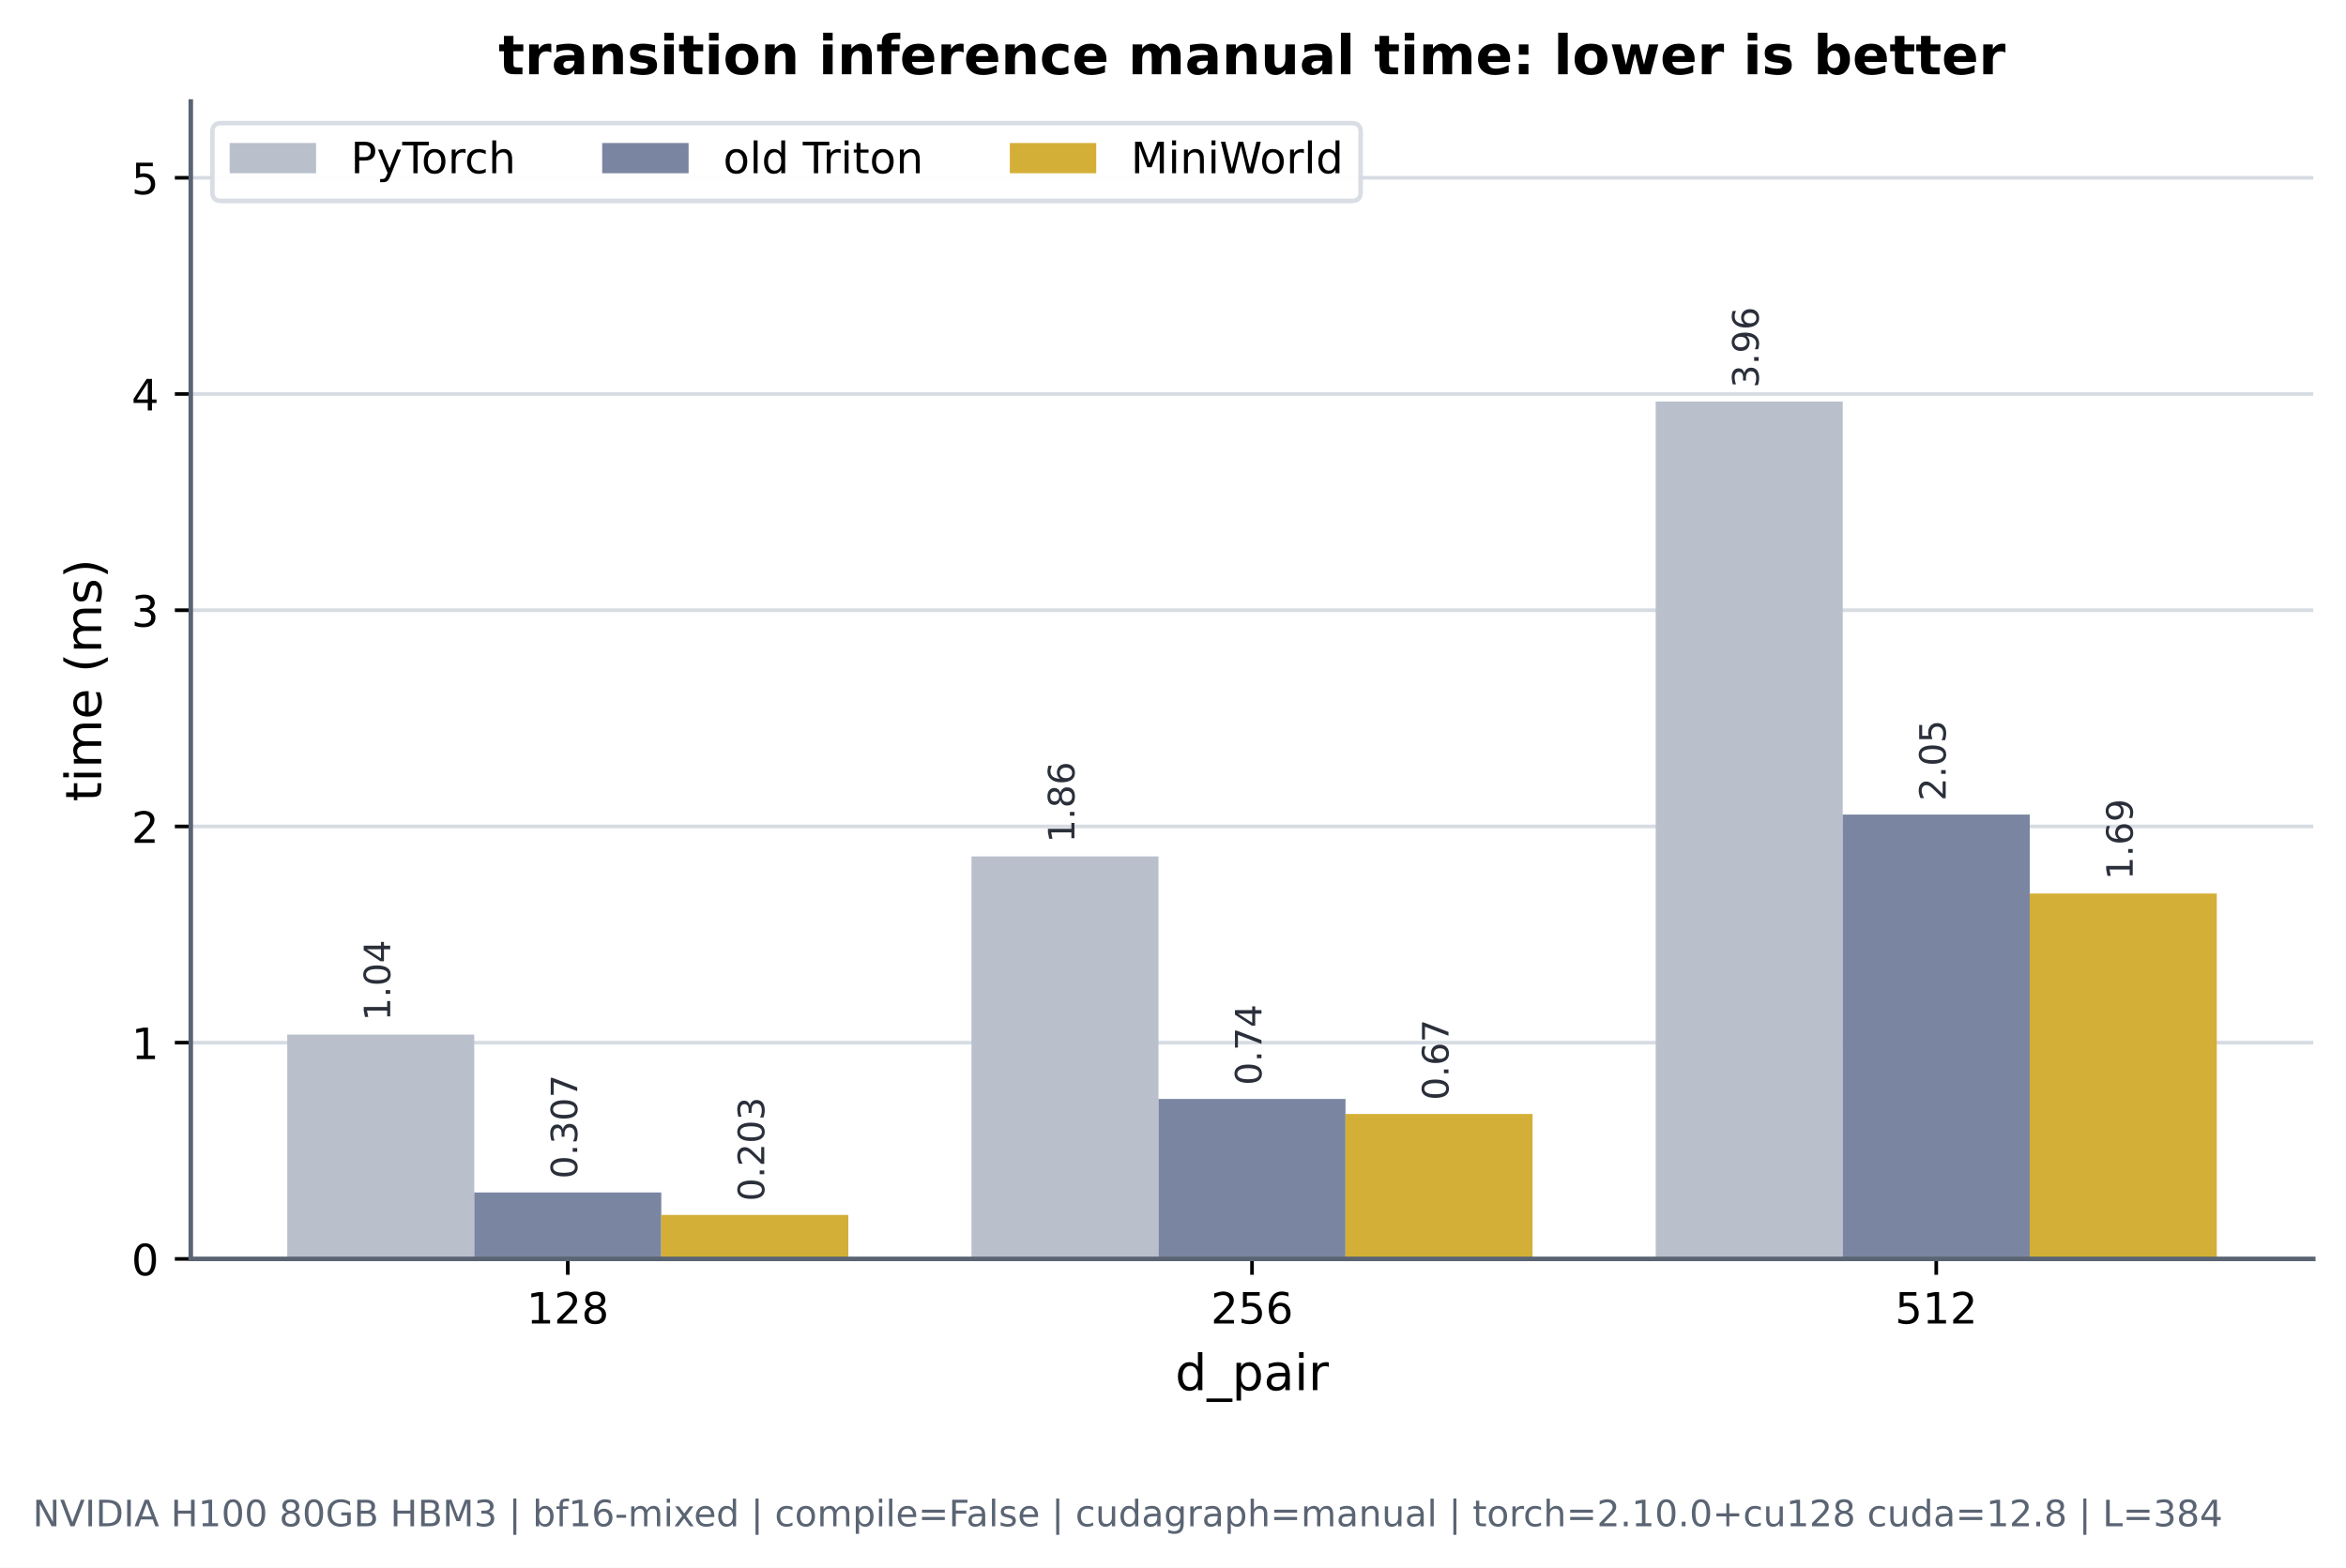
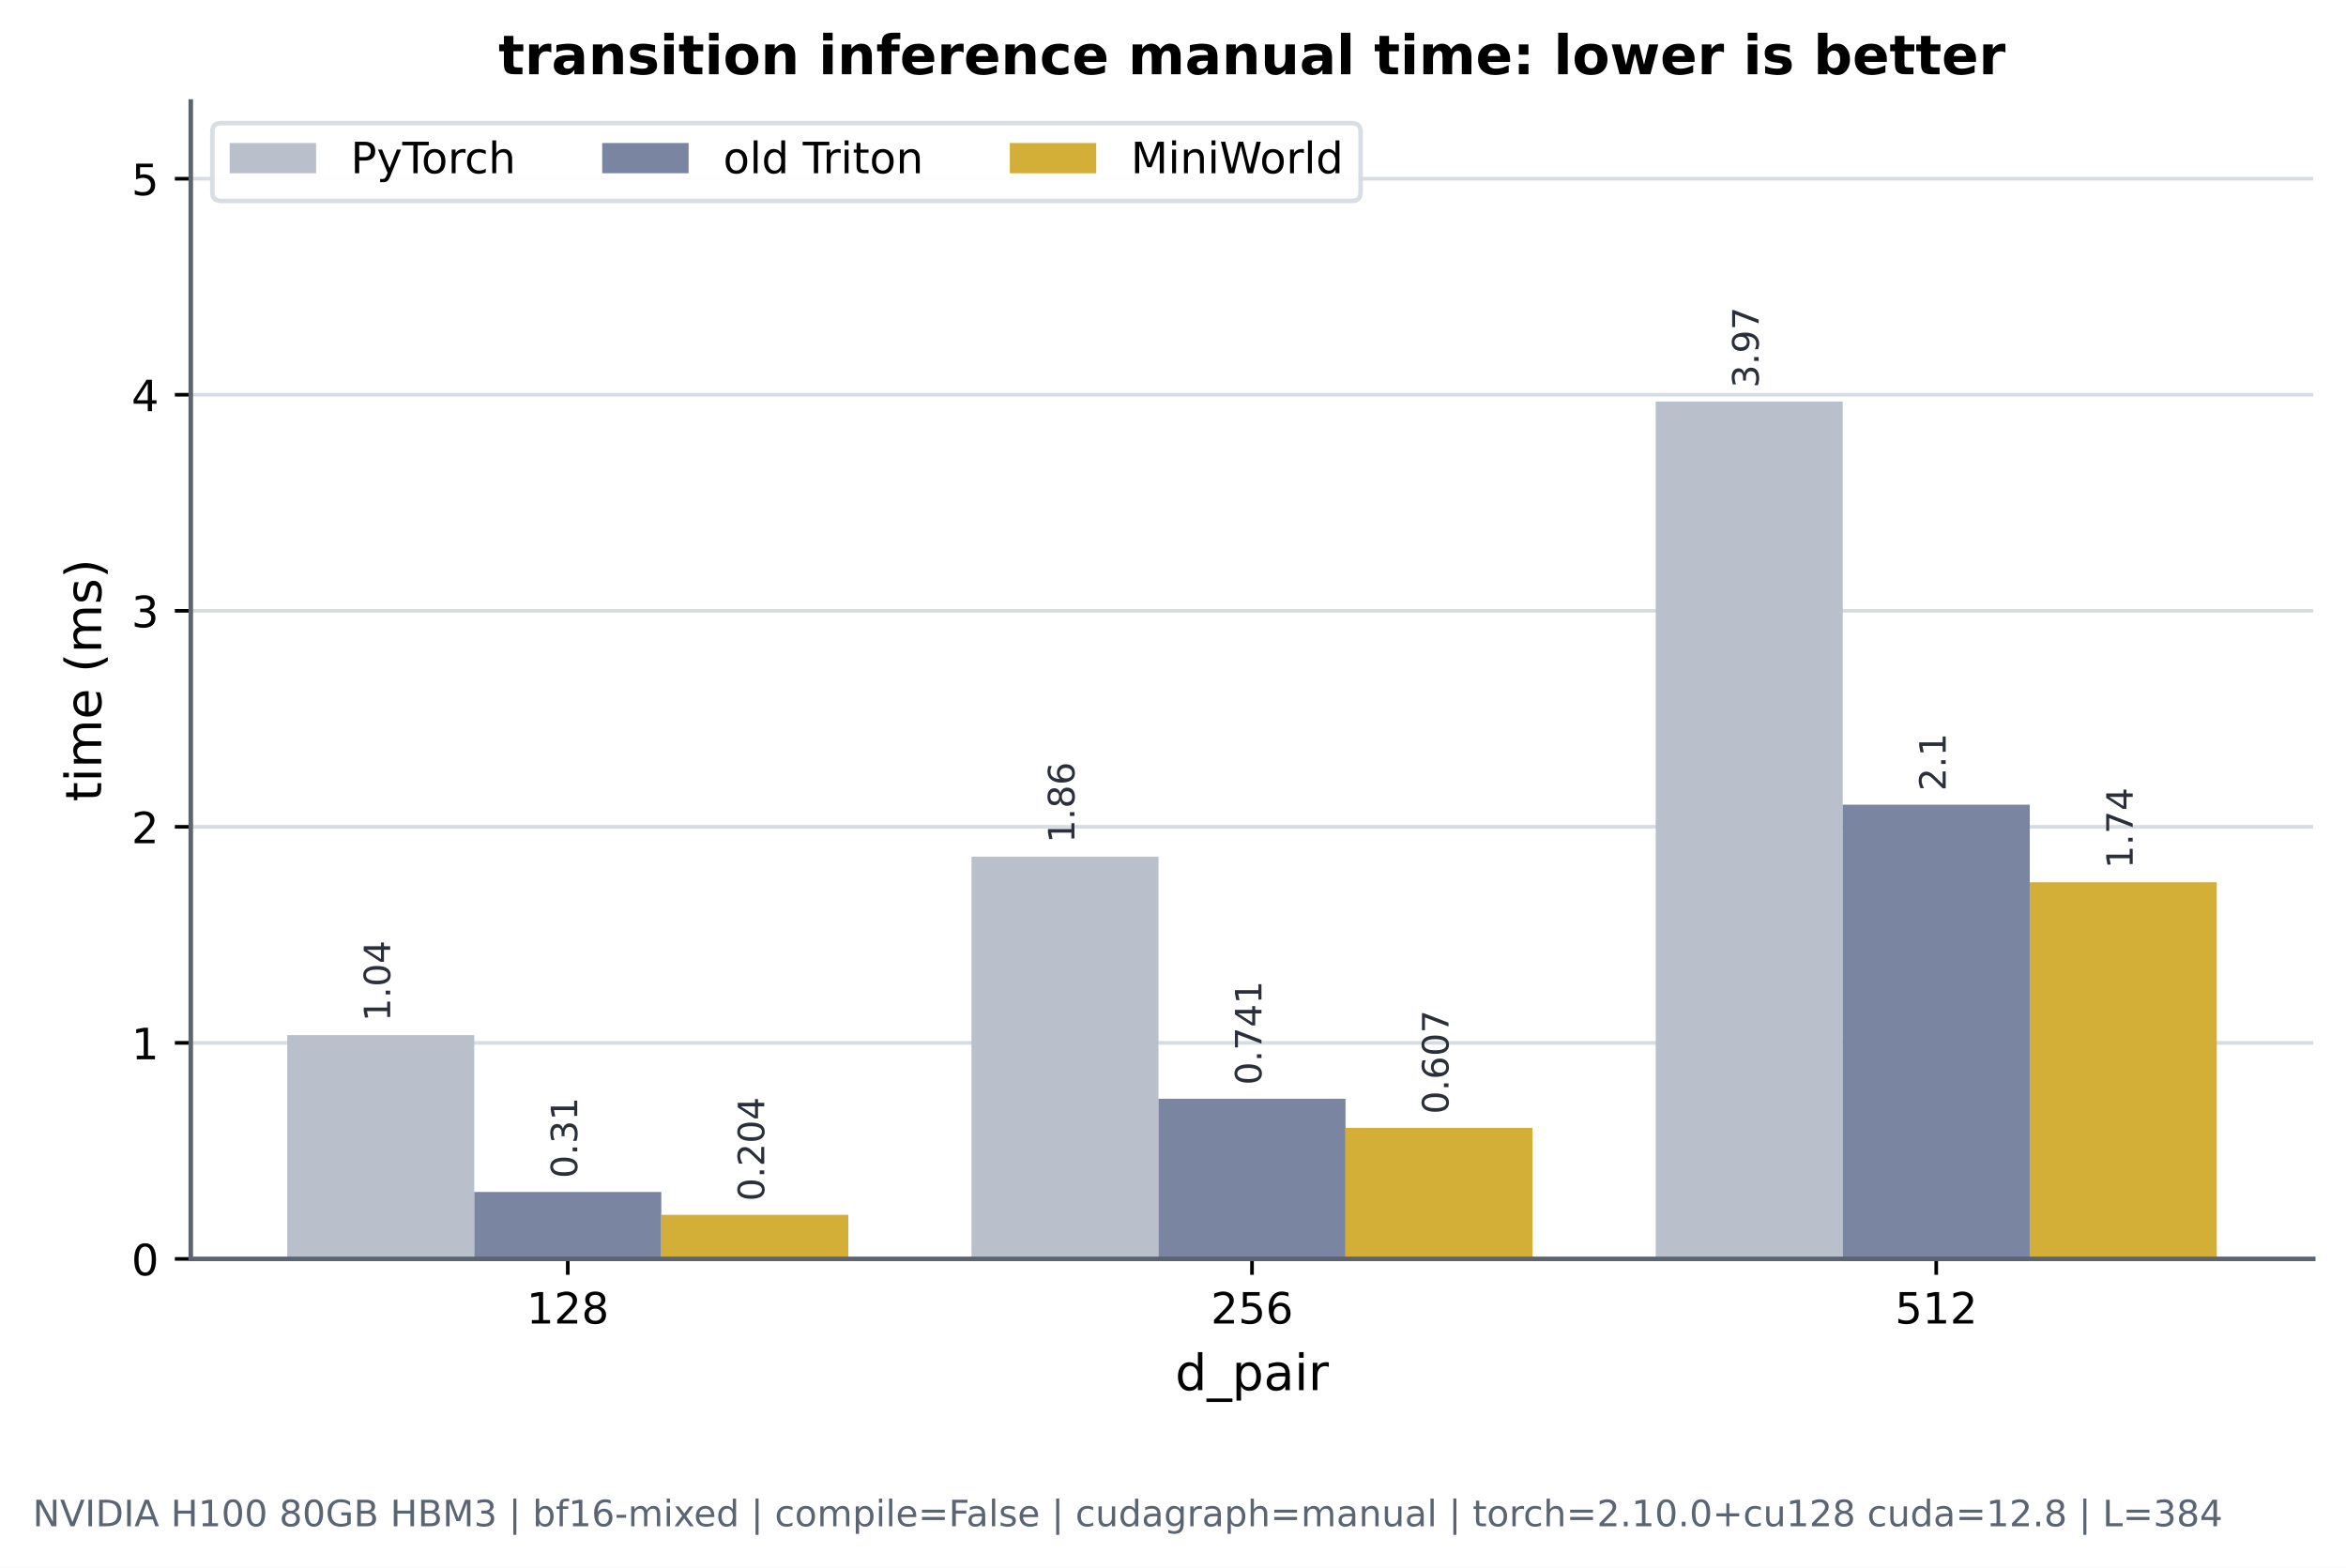
<svg xmlns="http://www.w3.org/2000/svg" xmlns:xlink="http://www.w3.org/1999/xlink" width="515.736pt" height="344.665pt" viewBox="0 0 515.736 344.665" version="1.1">
  <defs>
    <style type="text/css">*{stroke-linejoin: round; stroke-linecap: butt}</style>
  </defs>
  <g id="figure_1">
    <g id="patch_1">
      <path d="M 0 344.665  L 515.736 344.665  L 515.736 0  L 0 0  z " style="fill: #ffffff" />
    </g>
    <g id="axes_1">
      <g id="patch_2">
        <path d="M 41.939 276.762  L 508.536 276.762  L 508.536 22.318  L 41.939 22.318  z " style="fill: #ffffff" />
      </g>
      <g id="matplotlib.axis_1">
        <g id="xtick_1">
          <g id="line2d_1">
            <defs>
-               <path id="m200c938195" d="M 0 0  L 0 3.5  " style="stroke: #000000; stroke-width: 0.8" />
+               <path id="mef04674d12" d="M 0 0  L 0 3.5  " style="stroke: #000000; stroke-width: 0.8" />
            </defs>
            <g>
-               <use xlink:href="#m200c938195" x="124.819" y="276.762" style="stroke: #000000; stroke-width: 0.8" />
+               <use xlink:href="#mef04674d12" x="124.819" y="276.762" style="stroke: #000000; stroke-width: 0.8" />
            </g>
          </g>
          <g id="text_1">
            <text style="font-size: 9.5px; font-family: 'DejaVu Sans', 'Arial', 'Helvetica', sans-serif; text-anchor: middle" x="124.819" y="290.98" transform="rotate(-0 124.819 290.9801)">128</text>
          </g>
        </g>
        <g id="xtick_2">
          <g id="line2d_2">
            <g>
-               <use xlink:href="#m200c938195" x="275.237" y="276.762" style="stroke: #000000; stroke-width: 0.8" />
+               <use xlink:href="#mef04674d12" x="275.237" y="276.762" style="stroke: #000000; stroke-width: 0.8" />
            </g>
          </g>
          <g id="text_2">
            <text style="font-size: 9.5px; font-family: 'DejaVu Sans', 'Arial', 'Helvetica', sans-serif; text-anchor: middle" x="275.237" y="290.98" transform="rotate(-0 275.2373 290.9801)">256</text>
          </g>
        </g>
        <g id="xtick_3">
          <g id="line2d_3">
            <g>
-               <use xlink:href="#m200c938195" x="425.656" y="276.762" style="stroke: #000000; stroke-width: 0.8" />
+               <use xlink:href="#mef04674d12" x="425.656" y="276.762" style="stroke: #000000; stroke-width: 0.8" />
            </g>
          </g>
          <g id="text_3">
            <text style="font-size: 9.5px; font-family: 'DejaVu Sans', 'Arial', 'Helvetica', sans-serif; text-anchor: middle" x="425.656" y="290.98" transform="rotate(-0 425.6555 290.9801)">512</text>
          </g>
        </g>
        <g id="text_4">
          <text style="font-size: 11px; font-family: 'DejaVu Sans', 'Arial', 'Helvetica', sans-serif; text-anchor: middle" x="275.237" y="305.621" transform="rotate(-0 275.2373 305.6206)">d_pair</text>
        </g>
      </g>
      <g id="matplotlib.axis_2">
        <g id="ytick_1">
          <g id="line2d_4">
-             <path d="M 41.939 276.762  L 508.536 276.762  " clip-path="url(#pf196909f9f)" style="fill: none; stroke: #d7dce3; stroke-width: 0.8; stroke-linecap: square" />
+             <path d="M 41.939 276.762  L 508.536 276.762  " clip-path="url(#p80a328e83c)" style="fill: none; stroke: #d7dce3; stroke-width: 0.8; stroke-linecap: square" />
          </g>
          <g id="line2d_5">
            <defs>
-               <path id="mbc3a599fed" d="M 0 0  L -3.5 0  " style="stroke: #000000; stroke-width: 0.8" />
+               <path id="mc311ea7334" d="M 0 0  L -3.5 0  " style="stroke: #000000; stroke-width: 0.8" />
            </defs>
            <g>
-               <use xlink:href="#mbc3a599fed" x="41.939" y="276.762" style="stroke: #000000; stroke-width: 0.8" />
+               <use xlink:href="#mc311ea7334" x="41.939" y="276.762" style="stroke: #000000; stroke-width: 0.8" />
            </g>
          </g>
          <g id="text_5">
            <text style="font-size: 9.5px; font-family: 'DejaVu Sans', 'Arial', 'Helvetica', sans-serif; text-anchor: end" x="34.939" y="280.371" transform="rotate(-0 34.93858 280.3712)">0</text>
          </g>
        </g>
        <g id="ytick_2">
          <g id="line2d_6">
-             <path d="M 41.939 229.226  L 508.536 229.226  " clip-path="url(#pf196909f9f)" style="fill: none; stroke: #d7dce3; stroke-width: 0.8; stroke-linecap: square" />
+             <path d="M 41.939 229.268  L 508.536 229.268  " clip-path="url(#p80a328e83c)" style="fill: none; stroke: #d7dce3; stroke-width: 0.8; stroke-linecap: square" />
          </g>
          <g id="line2d_7">
            <g>
-               <use xlink:href="#mbc3a599fed" x="41.939" y="229.226" style="stroke: #000000; stroke-width: 0.8" />
+               <use xlink:href="#mc311ea7334" x="41.939" y="229.268" style="stroke: #000000; stroke-width: 0.8" />
            </g>
          </g>
          <g id="text_6">
-             <text style="font-size: 9.5px; font-family: 'DejaVu Sans', 'Arial', 'Helvetica', sans-serif; text-anchor: end" x="34.939" y="232.835" transform="rotate(-0 34.93858 232.835)">1</text>
+             <text style="font-size: 9.5px; font-family: 'DejaVu Sans', 'Arial', 'Helvetica', sans-serif; text-anchor: end" x="34.939" y="232.877" transform="rotate(-0 34.93858 232.8773)">1</text>
          </g>
        </g>
        <g id="ytick_3">
          <g id="line2d_8">
-             <path d="M 41.939 181.69  L 508.536 181.69  " clip-path="url(#pf196909f9f)" style="fill: none; stroke: #d7dce3; stroke-width: 0.8; stroke-linecap: square" />
+             <path d="M 41.939 181.774  L 508.536 181.774  " clip-path="url(#p80a328e83c)" style="fill: none; stroke: #d7dce3; stroke-width: 0.8; stroke-linecap: square" />
          </g>
          <g id="line2d_9">
            <g>
-               <use xlink:href="#mbc3a599fed" x="41.939" y="181.69" style="stroke: #000000; stroke-width: 0.8" />
+               <use xlink:href="#mc311ea7334" x="41.939" y="181.774" style="stroke: #000000; stroke-width: 0.8" />
            </g>
          </g>
          <g id="text_7">
-             <text style="font-size: 9.5px; font-family: 'DejaVu Sans', 'Arial', 'Helvetica', sans-serif; text-anchor: end" x="34.939" y="185.299" transform="rotate(-0 34.93858 185.2987)">2</text>
+             <text style="font-size: 9.5px; font-family: 'DejaVu Sans', 'Arial', 'Helvetica', sans-serif; text-anchor: end" x="34.939" y="185.383" transform="rotate(-0 34.93858 185.3834)">2</text>
          </g>
        </g>
        <g id="ytick_4">
          <g id="line2d_10">
-             <path d="M 41.939 134.153  L 508.536 134.153  " clip-path="url(#pf196909f9f)" style="fill: none; stroke: #d7dce3; stroke-width: 0.8; stroke-linecap: square" />
+             <path d="M 41.939 134.281  L 508.536 134.281  " clip-path="url(#p80a328e83c)" style="fill: none; stroke: #d7dce3; stroke-width: 0.8; stroke-linecap: square" />
          </g>
          <g id="line2d_11">
            <g>
-               <use xlink:href="#mbc3a599fed" x="41.939" y="134.153" style="stroke: #000000; stroke-width: 0.8" />
+               <use xlink:href="#mc311ea7334" x="41.939" y="134.281" style="stroke: #000000; stroke-width: 0.8" />
            </g>
          </g>
          <g id="text_8">
-             <text style="font-size: 9.5px; font-family: 'DejaVu Sans', 'Arial', 'Helvetica', sans-serif; text-anchor: end" x="34.939" y="137.762" transform="rotate(-0 34.93858 137.7624)">3</text>
+             <text style="font-size: 9.5px; font-family: 'DejaVu Sans', 'Arial', 'Helvetica', sans-serif; text-anchor: end" x="34.939" y="137.889" transform="rotate(-0 34.93858 137.8894)">3</text>
          </g>
        </g>
        <g id="ytick_5">
          <g id="line2d_12">
-             <path d="M 41.939 86.617  L 508.536 86.617  " clip-path="url(#pf196909f9f)" style="fill: none; stroke: #d7dce3; stroke-width: 0.8; stroke-linecap: square" />
+             <path d="M 41.939 86.787  L 508.536 86.787  " clip-path="url(#p80a328e83c)" style="fill: none; stroke: #d7dce3; stroke-width: 0.8; stroke-linecap: square" />
          </g>
          <g id="line2d_13">
            <g>
-               <use xlink:href="#mbc3a599fed" x="41.939" y="86.617" style="stroke: #000000; stroke-width: 0.8" />
+               <use xlink:href="#mc311ea7334" x="41.939" y="86.787" style="stroke: #000000; stroke-width: 0.8" />
            </g>
          </g>
          <g id="text_9">
-             <text style="font-size: 9.5px; font-family: 'DejaVu Sans', 'Arial', 'Helvetica', sans-serif; text-anchor: end" x="34.939" y="90.226" transform="rotate(-0 34.93858 90.22608)">4</text>
+             <text style="font-size: 9.5px; font-family: 'DejaVu Sans', 'Arial', 'Helvetica', sans-serif; text-anchor: end" x="34.939" y="90.396" transform="rotate(-0 34.93858 90.39551)">4</text>
          </g>
        </g>
        <g id="ytick_6">
          <g id="line2d_14">
-             <path d="M 41.939 39.081  L 508.536 39.081  " clip-path="url(#pf196909f9f)" style="fill: none; stroke: #d7dce3; stroke-width: 0.8; stroke-linecap: square" />
+             <path d="M 41.939 39.293  L 508.536 39.293  " clip-path="url(#p80a328e83c)" style="fill: none; stroke: #d7dce3; stroke-width: 0.8; stroke-linecap: square" />
          </g>
          <g id="line2d_15">
            <g>
-               <use xlink:href="#mbc3a599fed" x="41.939" y="39.081" style="stroke: #000000; stroke-width: 0.8" />
+               <use xlink:href="#mc311ea7334" x="41.939" y="39.293" style="stroke: #000000; stroke-width: 0.8" />
            </g>
          </g>
          <g id="text_10">
-             <text style="font-size: 9.5px; font-family: 'DejaVu Sans', 'Arial', 'Helvetica', sans-serif; text-anchor: end" x="34.939" y="42.69" transform="rotate(-0 34.93858 42.68979)">5</text>
+             <text style="font-size: 9.5px; font-family: 'DejaVu Sans', 'Arial', 'Helvetica', sans-serif; text-anchor: end" x="34.939" y="42.902" transform="rotate(-0 34.93858 42.90158)">5</text>
          </g>
        </g>
        <g id="text_11">
          <text style="font-size: 11px; font-family: 'DejaVu Sans', 'Arial', 'Helvetica', sans-serif; text-anchor: middle" x="22.252" y="149.54" transform="rotate(-90 22.25163 149.5402)">time (ms)</text>
        </g>
      </g>
      <g id="patch_3">
-         <path d="M 63.148 276.762  L 104.262 276.762  L 104.262 227.44  L 63.148 227.44  z " clip-path="url(#pf196909f9f)" style="fill: #b9c0cc" />
+         <path d="M 63.148 276.762  L 104.262 276.762  L 104.262 227.564  L 63.148 227.564  z " clip-path="url(#p80a328e83c)" style="fill: #b9c0cc" />
      </g>
      <g id="patch_4">
-         <path d="M 213.566 276.762  L 254.68 276.762  L 254.68 188.275  L 213.566 188.275  z " clip-path="url(#pf196909f9f)" style="fill: #b9c0cc" />
+         <path d="M 213.566 276.762  L 254.68 276.762  L 254.68 188.335  L 213.566 188.335  z " clip-path="url(#p80a328e83c)" style="fill: #b9c0cc" />
      </g>
      <g id="patch_5">
-         <path d="M 363.984 276.762  L 405.098 276.762  L 405.098 88.285  L 363.984 88.285  z " clip-path="url(#pf196909f9f)" style="fill: #b9c0cc" />
+         <path d="M 363.984 276.762  L 405.098 276.762  L 405.098 88.285  L 363.984 88.285  z " clip-path="url(#p80a328e83c)" style="fill: #b9c0cc" />
      </g>
      <g id="patch_6">
-         <path d="M 104.262 276.762  L 145.376 276.762  L 145.376 262.165  L 104.262 262.165  z " clip-path="url(#pf196909f9f)" style="fill: #7a86a1" />
+         <path d="M 104.262 276.762  L 145.376 276.762  L 145.376 262.054  L 104.262 262.054  z " clip-path="url(#p80a328e83c)" style="fill: #7a86a1" />
      </g>
      <g id="patch_7">
-         <path d="M 254.68 276.762  L 295.794 276.762  L 295.794 241.601  L 254.68 241.601  z " clip-path="url(#pf196909f9f)" style="fill: #7a86a1" />
+         <path d="M 254.68 276.762  L 295.794 276.762  L 295.794 241.551  L 254.68 241.551  z " clip-path="url(#p80a328e83c)" style="fill: #7a86a1" />
      </g>
      <g id="patch_8">
-         <path d="M 405.098 276.762  L 446.213 276.762  L 446.213 179.079  L 405.098 179.079  z " clip-path="url(#pf196909f9f)" style="fill: #7a86a1" />
+         <path d="M 405.098 276.762  L 446.213 276.762  L 446.213 176.905  L 405.098 176.905  z " clip-path="url(#p80a328e83c)" style="fill: #7a86a1" />
      </g>
      <g id="patch_9">
-         <path d="M 145.376 276.762  L 186.491 276.762  L 186.491 267.097  L 145.376 267.097  z " clip-path="url(#pf196909f9f)" style="fill: #d4af37" />
+         <path d="M 145.376 276.762  L 186.491 276.762  L 186.491 267.081  L 145.376 267.081  z " clip-path="url(#p80a328e83c)" style="fill: #d4af37" />
      </g>
      <g id="patch_10">
-         <path d="M 295.794 276.762  L 336.909 276.762  L 336.909 244.894  L 295.794 244.894  z " clip-path="url(#pf196909f9f)" style="fill: #d4af37" />
+         <path d="M 295.794 276.762  L 336.909 276.762  L 336.909 247.947  L 295.794 247.947  z " clip-path="url(#p80a328e83c)" style="fill: #d4af37" />
      </g>
      <g id="patch_11">
-         <path d="M 446.213 276.762  L 487.327 276.762  L 487.327 196.431  L 446.213 196.431  z " clip-path="url(#pf196909f9f)" style="fill: #d4af37" />
+         <path d="M 446.213 276.762  L 487.327 276.762  L 487.327 193.958  L 446.213 193.958  z " clip-path="url(#p80a328e83c)" style="fill: #d4af37" />
      </g>
      <g id="patch_12">
        <path d="M 41.939 276.762  L 41.939 22.318  " style="fill: none; stroke: #5a6473; stroke-linejoin: miter; stroke-linecap: square" />
      </g>
      <g id="patch_13">
        <path d="M 41.939 276.762  L 508.536 276.762  " style="fill: none; stroke: #5a6473; stroke-linejoin: miter; stroke-linecap: square" />
      </g>
      <g id="text_12">
-         <text style="font-size: 8px; font-family: 'DejaVu Sans', 'Arial', 'Helvetica', sans-serif; fill: #2a2f3a" transform="translate(85.78284 224.4402) rotate(-90)">1.04</text>
+         <text style="font-size: 8px; font-family: 'DejaVu Sans', 'Arial', 'Helvetica', sans-serif; fill: #2a2f3a" transform="translate(85.78284 224.564) rotate(-90)">1.04</text>
      </g>
      <g id="text_13">
-         <text style="font-size: 8px; font-family: 'DejaVu Sans', 'Arial', 'Helvetica', sans-serif; fill: #2a2f3a" transform="translate(236.2011 185.2749) rotate(-90)">1.86</text>
+         <text style="font-size: 8px; font-family: 'DejaVu Sans', 'Arial', 'Helvetica', sans-serif; fill: #2a2f3a" transform="translate(236.2011 185.3355) rotate(-90)">1.86</text>
      </g>
      <g id="text_14">
-         <text style="font-size: 8px; font-family: 'DejaVu Sans', 'Arial', 'Helvetica', sans-serif; fill: #2a2f3a" transform="translate(386.6193 85.28515) rotate(-90)">3.96</text>
+         <text style="font-size: 8px; font-family: 'DejaVu Sans', 'Arial', 'Helvetica', sans-serif; fill: #2a2f3a" transform="translate(386.6193 85.28515) rotate(-90)">3.97</text>
      </g>
      <g id="text_15">
-         <text style="font-size: 8px; font-family: 'DejaVu Sans', 'Arial', 'Helvetica', sans-serif; fill: #2a2f3a" transform="translate(126.8972 259.1653) rotate(-90)">0.307</text>
+         <text style="font-size: 8px; font-family: 'DejaVu Sans', 'Arial', 'Helvetica', sans-serif; fill: #2a2f3a" transform="translate(126.8972 259.0537) rotate(-90)">0.31</text>
      </g>
      <g id="text_16">
-         <text style="font-size: 8px; font-family: 'DejaVu Sans', 'Arial', 'Helvetica', sans-serif; fill: #2a2f3a" transform="translate(277.3154 238.6007) rotate(-90)">0.74</text>
+         <text style="font-size: 8px; font-family: 'DejaVu Sans', 'Arial', 'Helvetica', sans-serif; fill: #2a2f3a" transform="translate(277.3154 238.5515) rotate(-90)">0.741</text>
      </g>
      <g id="text_17">
-         <text style="font-size: 8px; font-family: 'DejaVu Sans', 'Arial', 'Helvetica', sans-serif; fill: #2a2f3a" transform="translate(427.7337 176.0787) rotate(-90)">2.05</text>
+         <text style="font-size: 8px; font-family: 'DejaVu Sans', 'Arial', 'Helvetica', sans-serif; fill: #2a2f3a" transform="translate(427.7337 173.905) rotate(-90)">2.1</text>
      </g>
      <g id="text_18">
-         <text style="font-size: 8px; font-family: 'DejaVu Sans', 'Arial', 'Helvetica', sans-serif; fill: #2a2f3a" transform="translate(168.0115 264.0969) rotate(-90)">0.203</text>
+         <text style="font-size: 8px; font-family: 'DejaVu Sans', 'Arial', 'Helvetica', sans-serif; fill: #2a2f3a" transform="translate(168.0115 264.0812) rotate(-90)">0.204</text>
      </g>
      <g id="text_19">
-         <text style="font-size: 8px; font-family: 'DejaVu Sans', 'Arial', 'Helvetica', sans-serif; fill: #2a2f3a" transform="translate(318.4297 241.894) rotate(-90)">0.67</text>
+         <text style="font-size: 8px; font-family: 'DejaVu Sans', 'Arial', 'Helvetica', sans-serif; fill: #2a2f3a" transform="translate(318.4297 244.9468) rotate(-90)">0.607</text>
      </g>
      <g id="text_20">
-         <text style="font-size: 8px; font-family: 'DejaVu Sans', 'Arial', 'Helvetica', sans-serif; fill: #2a2f3a" transform="translate(468.848 193.4306) rotate(-90)">1.69</text>
+         <text style="font-size: 8px; font-family: 'DejaVu Sans', 'Arial', 'Helvetica', sans-serif; fill: #2a2f3a" transform="translate(468.848 190.958) rotate(-90)">1.74</text>
      </g>
      <g id="text_21">
        <text style="font-weight: 700; font-size: 12px; font-family: 'DejaVu Sans', 'Arial', 'Helvetica', sans-serif; text-anchor: middle" x="275.237" y="16.318" transform="rotate(-0 275.2373 16.31812)">transition inference manual time: lower is better</text>
      </g>
      <g id="legend_1">
        <g id="patch_14">
          <path d="M 48.589 44.169  L 297.212 44.169  Q 299.112 44.169 299.112 42.269  L 299.112 28.968  Q 299.112 27.068 297.212 27.068  L 48.589 27.068  Q 46.689 27.068 46.689 28.968  L 46.689 42.269  Q 46.689 44.169 48.589 44.169  z " style="fill: #ffffff; opacity: 0.95; stroke: #d7dce3; stroke-linejoin: miter" />
        </g>
        <g id="patch_15">
          <path d="M 50.489 38.087  L 69.489 38.087  L 69.489 31.437  L 50.489 31.437  z " style="fill: #b9c0cc" />
        </g>
        <g id="text_22">
          <text style="font-size: 9.5px; font-family: 'DejaVu Sans', 'Arial', 'Helvetica', sans-serif; text-anchor: start" x="77.089" y="38.087" transform="rotate(-0 77.08858 38.08664)">PyTorch</text>
        </g>
        <g id="patch_16">
          <path d="M 132.382 38.087  L 151.382 38.087  L 151.382 31.437  L 132.382 31.437  z " style="fill: #7a86a1" />
        </g>
        <g id="text_23">
          <text style="font-size: 9.5px; font-family: 'DejaVu Sans', 'Arial', 'Helvetica', sans-serif; text-anchor: start" x="158.982" y="38.087" transform="rotate(-0 158.9815 38.08664)">old Triton</text>
        </g>
        <g id="patch_17">
          <path d="M 221.992 38.087  L 240.992 38.087  L 240.992 31.437  L 221.992 31.437  z " style="fill: #d4af37" />
        </g>
        <g id="text_24">
          <text style="font-size: 9.5px; font-family: 'DejaVu Sans', 'Arial', 'Helvetica', sans-serif; text-anchor: start" x="248.592" y="38.087" transform="rotate(-0 248.5918 38.08664)">MiniWorld</text>
        </g>
      </g>
    </g>
    <g id="text_25">
      <text style="font-size: 8px; font-family: 'DejaVu Sans', 'Arial', 'Helvetica', sans-serif; text-anchor: start; fill: #5a6473" x="7.2" y="335.543" transform="rotate(-0 7.2 335.5431)">NVIDIA H100 80GB HBM3 | bf16-mixed | compile=False | cudagraph=manual | torch=2.10.0+cu128 cuda=12.8 | L=384</text>
    </g>
  </g>
  <defs>
-     <clipPath id="pf196909f9f">
+     <clipPath id="p80a328e83c">
      <rect x="41.939" y="22.318" width="466.597" height="254.444" />
    </clipPath>
  </defs>
</svg>
